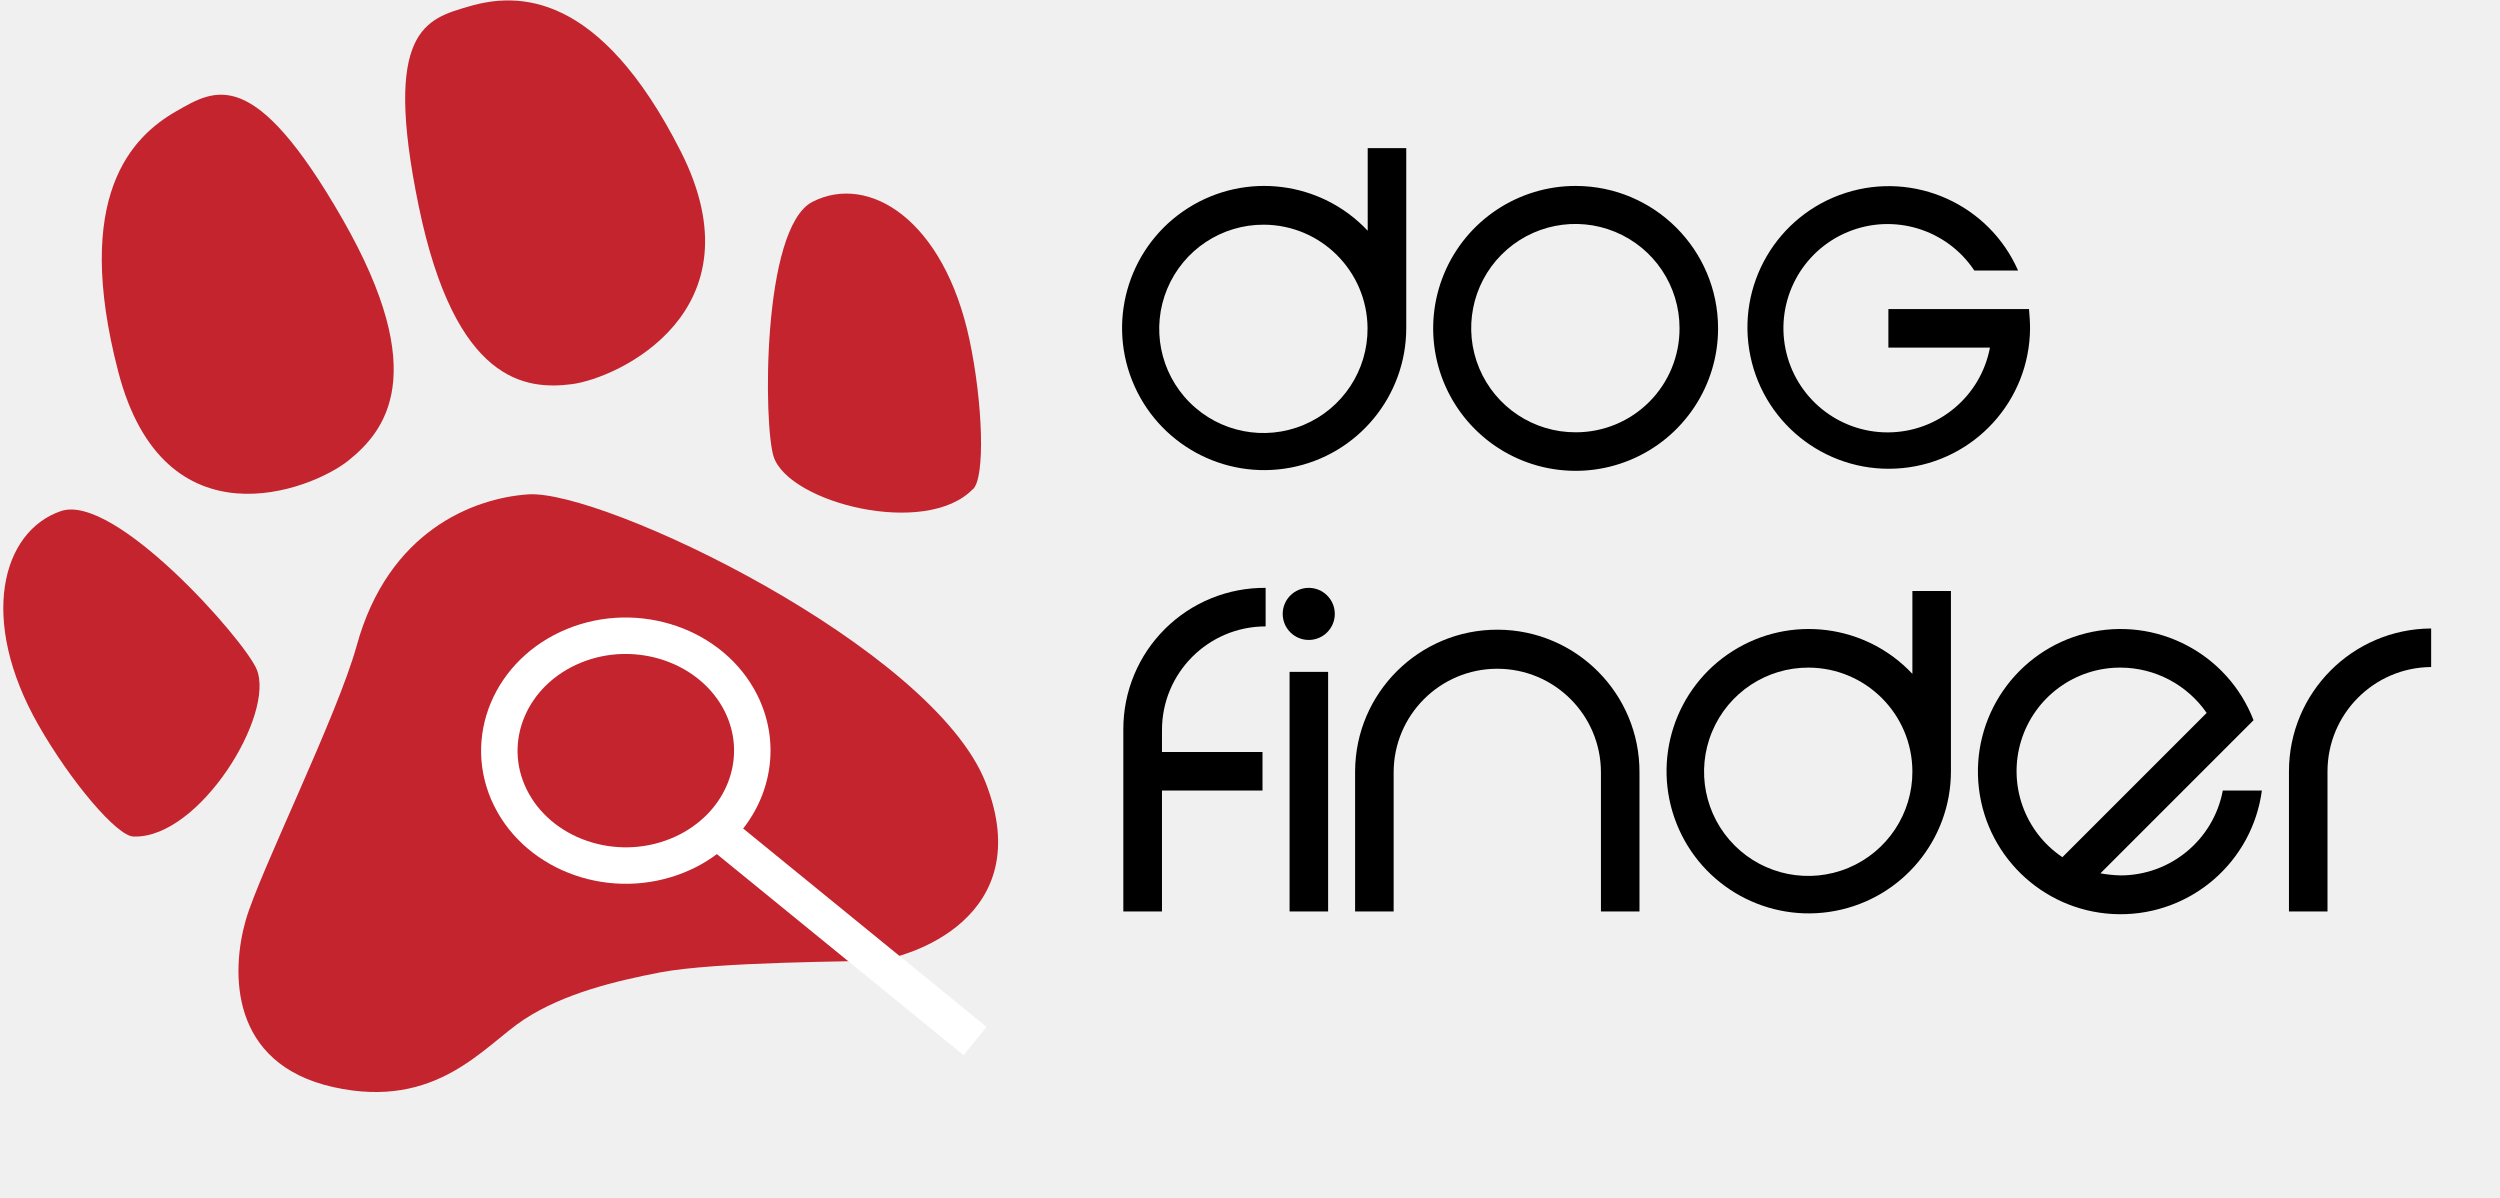
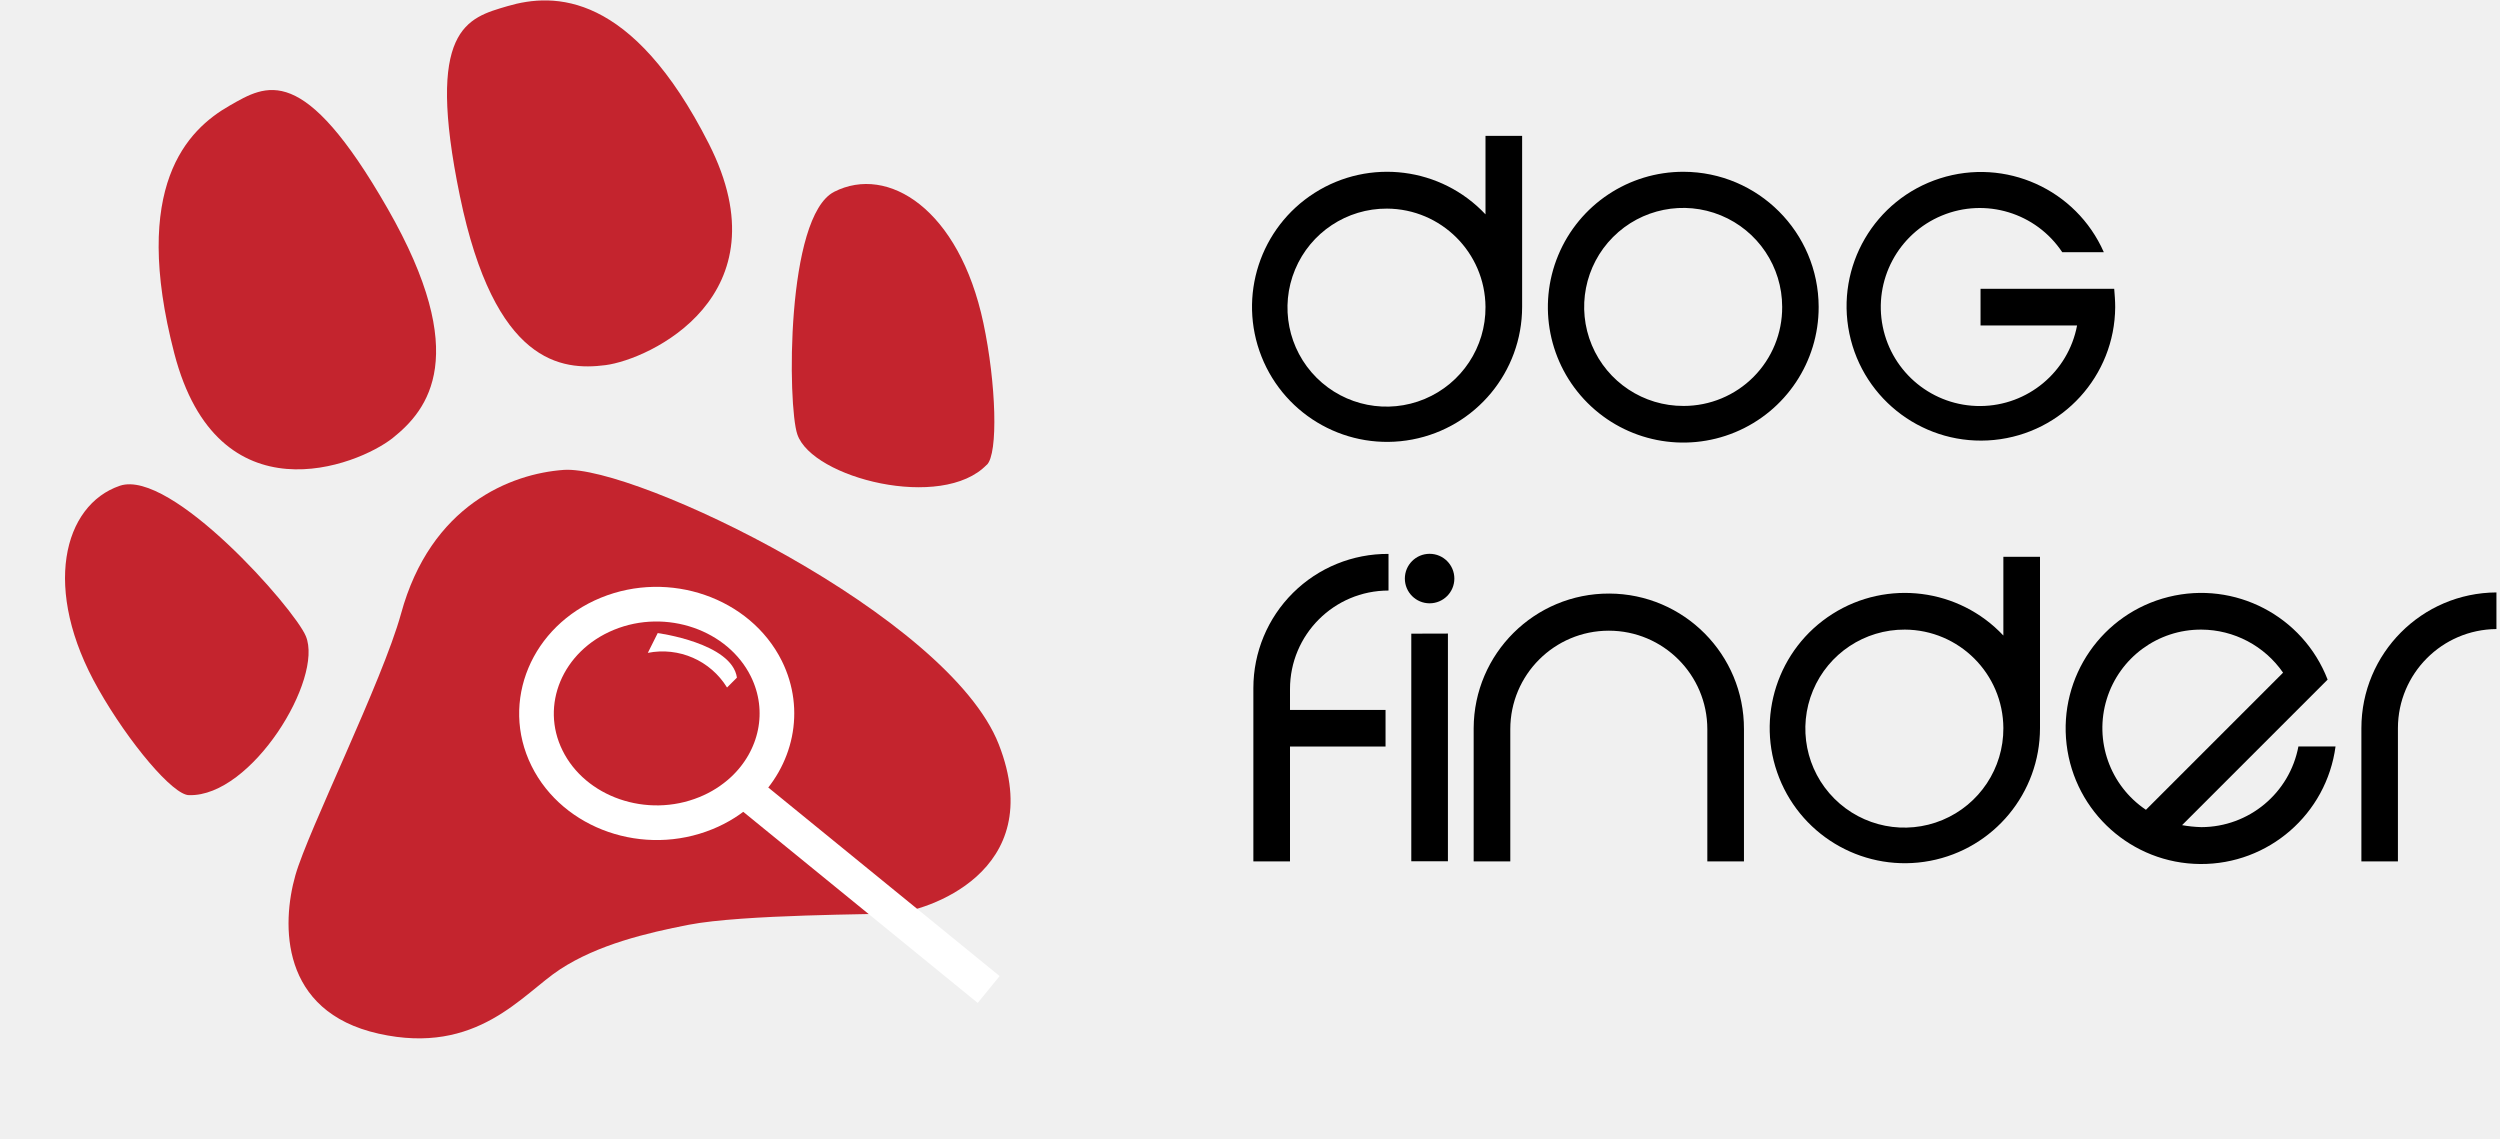
- <svg xmlns="http://www.w3.org/2000/svg" id="Layer_1" data-name="Layer 1" width="480" height="230" viewBox="0 0 480 230">
+ <svg xmlns="http://www.w3.org/2000/svg" id="Layer_1" data-name="Layer 1" width="505" height="230" viewBox="0 0 505 230">
  <defs>
    <style>.cls-1{fill:#fff;}.cls-2{fill:#c4242e;}.cls-3{fill:none;stroke:#fff;stroke-miterlimit:10;stroke-width:7px;}</style>
  </defs>
-   <path class="cls-1" d="M120.51,131l2.89-3.11s12.24,1.83,14.24,11.83c.15.78-3.77.84-3.77.84S131.58,132.57,120.51,131Z" />
-   <path class="cls-2" d="M90.05,1.23C81.84,3.64,73.39,5.66,80.4,39.61S101,74.89,109.79,73.76s36.52-13.9,20.91-44.7S99.39-1.51,90.05,1.23Z" />
-   <path class="cls-2" d="M186.82,93.92c2.37-2.24,1.9-16.53-.68-28.69-4.89-23-19.29-32-30.13-26.49-9.79,5-9.42,43.25-7.45,49,3,8.86,29.27,15.51,38.26,6.14" />
-   <path class="cls-2" d="M101.36,94.92c-10.61.76-26.83,7.12-32.86,29-3.75,13.59-18.77,43.79-21.33,52.8-2.81,9.86-3.14,27.53,16.81,32s29-8,36.66-13,17.47-7.34,26-9c10.91-2.11,38.11-2.08,41.44-2.29,6.14-.39,31.32-8.14,21.18-34.13S115.73,93.9,101.36,94.92Z" />
-   <path class="cls-2" d="M25.72,160.62c-3.18.09-12.21-10.66-18.33-21.39C-4.16,119,.3,102,11.72,98.12c10.33-3.46,35.17,24.71,37.55,30.36,3.64,8.63-10.93,32.47-23.55,32.14" />
-   <line class="cls-3" x1="187.21" y1="199.88" x2="137.62" y2="159.46" />
-   <path class="cls-3" d="M142.3,135.07c4.21,8.51,2,18.17-4.77,24.47h0a24.41,24.41,0,0,1-7.43,4.71c-12.24,5-26.61,0-32.1-11.09S98,129,110.2,124,136.8,124,142.3,135.07Z" />
-   <path class="cls-2" d="M33.86,21.35c7.48-4.28,14.87-9,31.92,20.75s8.16,40.7,1.07,46.36S31.51,105.19,22.71,71.39,25.34,26.22,33.86,21.35Z" />
-   <path d="M270,28.44V63a27.28,27.28,0,1,1-7.4-18.7V28.44Zm-27.3,14.7A20,20,0,1,0,262.57,63,20,20,0,0,0,242.67,43.14Z" />
-   <path d="M329.87,63a27.35,27.35,0,1,1-27.3-27.3A27.36,27.36,0,0,1,329.87,63Zm-7.4,0a20,20,0,1,0-19.9,20A19.89,19.89,0,0,0,322.47,63Z" />
-   <path d="M362.57,59.34h27c.1,1.2.2,2.5.2,3.7a27.13,27.13,0,1,1-2.3-11.1h-8.4a20,20,0,1,0,3,14.8h-19.5Z" />
-   <path d="M215.68,175V140A27.1,27.1,0,0,1,243,112.87v7.4a19.9,19.9,0,0,0-19.9,19.91v4.2h19.3v7.4h-19.3V175Z" />
-   <path d="M251.28,122.87a5,5,0,0,1-5-5,5,5,0,1,1,10,0A5,5,0,0,1,251.28,122.87ZM255,129v46h-7.4V129Z" />
-   <path d="M314.78,175h-7.4v-26.7a19.9,19.9,0,1,0-39.8,0V175h-7.4v-26.9a27.3,27.3,0,1,1,54.6.2Z" />
-   <path d="M374.58,113.47v34.61a27.3,27.3,0,1,1-7.4-18.7V113.47Zm-27.3,14.71a20,20,0,1,0,19.9,19.9A20,20,0,0,0,347.28,128.18Z" />
-   <path d="M403.28,167.68a25.79,25.79,0,0,0,3.9.4,20,20,0,0,0,19.6-16.3h7.5a27.38,27.38,0,1,1-1.6-13.5Zm-7.3-3.1,27.7-27.7a20.18,20.18,0,0,0-16.5-8.7,19.89,19.89,0,0,0-11.2,36.4Z" />
-   <path d="M466.78,120.67v7.4a20.05,20.05,0,0,0-19.9,20V175h-7.4v-26.9A27.43,27.43,0,0,1,466.78,120.67Z" />
+   <path class="cls-1" d="M133,131l2.89-3.11s12.24,1.83,14.24,11.83c.15.78-3.77.84-3.77.84S144.08,132.57,133,131Z" />
+   <path class="cls-2" d="M102.55,1.23C94.34,3.64,85.89,5.66,92.9,39.61s20.56,35.28,29.39,34.15,36.52-13.9,20.91-44.7S111.89-1.51,102.55,1.23Z" />
+   <path class="cls-2" d="M199.32,93.92c2.37-2.24,1.9-16.53-.68-28.69-4.89-23-19.29-32-30.13-26.49-9.79,5-9.42,43.25-7.45,49,3,8.86,29.27,15.51,38.26,6.14" />
+   <path class="cls-2" d="M113.86,94.92C103.25,95.68,87,102,81,124c-3.75,13.59-18.77,43.79-21.33,52.8-2.81,9.86-3.14,27.53,16.81,32s29-8,36.66-13,17.47-7.34,26-9c10.91-2.11,38.11-2.08,41.44-2.29,6.14-.39,31.32-8.14,21.18-34.13S128.23,93.9,113.86,94.92Z" />
+   <path class="cls-2" d="M38.22,160.62C35,160.71,26,150,19.89,139.23,8.34,119,12.8,102,24.22,98.12c10.33-3.46,35.17,24.71,37.55,30.36,3.64,8.63-10.93,32.47-23.55,32.14" />
+   <line class="cls-3" x1="199.71" y1="199.88" x2="150.12" y2="159.46" />
+   <path class="cls-3" d="M154.8,135.07c4.21,8.51,2,18.17-4.77,24.47h0a24.41,24.41,0,0,1-7.43,4.71c-12.24,5-26.61,0-32.1-11.09s0-24.18,12.2-29.18S149.3,124,154.8,135.07Z" />
+   <path class="cls-2" d="M46.36,21.35c7.48-4.28,14.87-9,31.92,20.75s8.16,40.7,1.07,46.36S44,105.19,35.21,71.39,37.84,26.22,46.36,21.35Z" />
+   <path d="M307.47,27.44V62a27.28,27.28,0,1,1-7.4-18.7V27.44Zm-27.3,14.7A20,20,0,1,0,300.07,62,20,20,0,0,0,280.17,42.14Z" />
+   <path d="M367.37,62a27.35,27.35,0,1,1-27.3-27.3A27.36,27.36,0,0,1,367.37,62ZM360,62a20,20,0,1,0-19.9,20A19.89,19.89,0,0,0,360,62Z" />
+   <path d="M400.07,58.34h27c.1,1.2.2,2.5.2,3.7a27.13,27.13,0,1,1-2.3-11.1h-8.4a20,20,0,1,0,3,14.8h-19.5Z" />
+   <path d="M253.18,174V139a27.1,27.1,0,0,1,27.3-27.11v7.4a19.9,19.9,0,0,0-19.9,19.91v4.2h19.3v7.4h-19.3V174Z" />
+   <path d="M288.78,121.87a5,5,0,0,1-5-5,5,5,0,0,1,10,0A5,5,0,0,1,288.78,121.87Zm3.7,6.11v46h-7.4V128Z" />
+   <path d="M352.28,174h-7.4v-26.7a19.9,19.9,0,1,0-39.8,0V174h-7.4v-26.9a27.3,27.3,0,1,1,54.6.2Z" />
+   <path d="M412.08,112.47v34.61a27.3,27.3,0,1,1-7.4-18.7V112.47Zm-27.3,14.71a20,20,0,1,0,19.9,19.9A20,20,0,0,0,384.78,127.18Z" />
+   <path d="M440.78,166.68a25.79,25.79,0,0,0,3.9.4,20,20,0,0,0,19.6-16.3h7.5a27.38,27.38,0,1,1-1.6-13.5Zm-7.3-3.1,27.7-27.7a20.18,20.18,0,0,0-16.5-8.7,19.89,19.89,0,0,0-11.2,36.4Z" />
+   <path d="M504.28,119.67v7.4a20.05,20.05,0,0,0-19.9,20V174H477v-26.9A27.43,27.43,0,0,1,504.28,119.67Z" />
+   <path class="cls-1" d="M130.86,131.88l2-4s15,2,16,9l-2,2A15.28,15.28,0,0,0,130.86,131.88Z" />
</svg>
